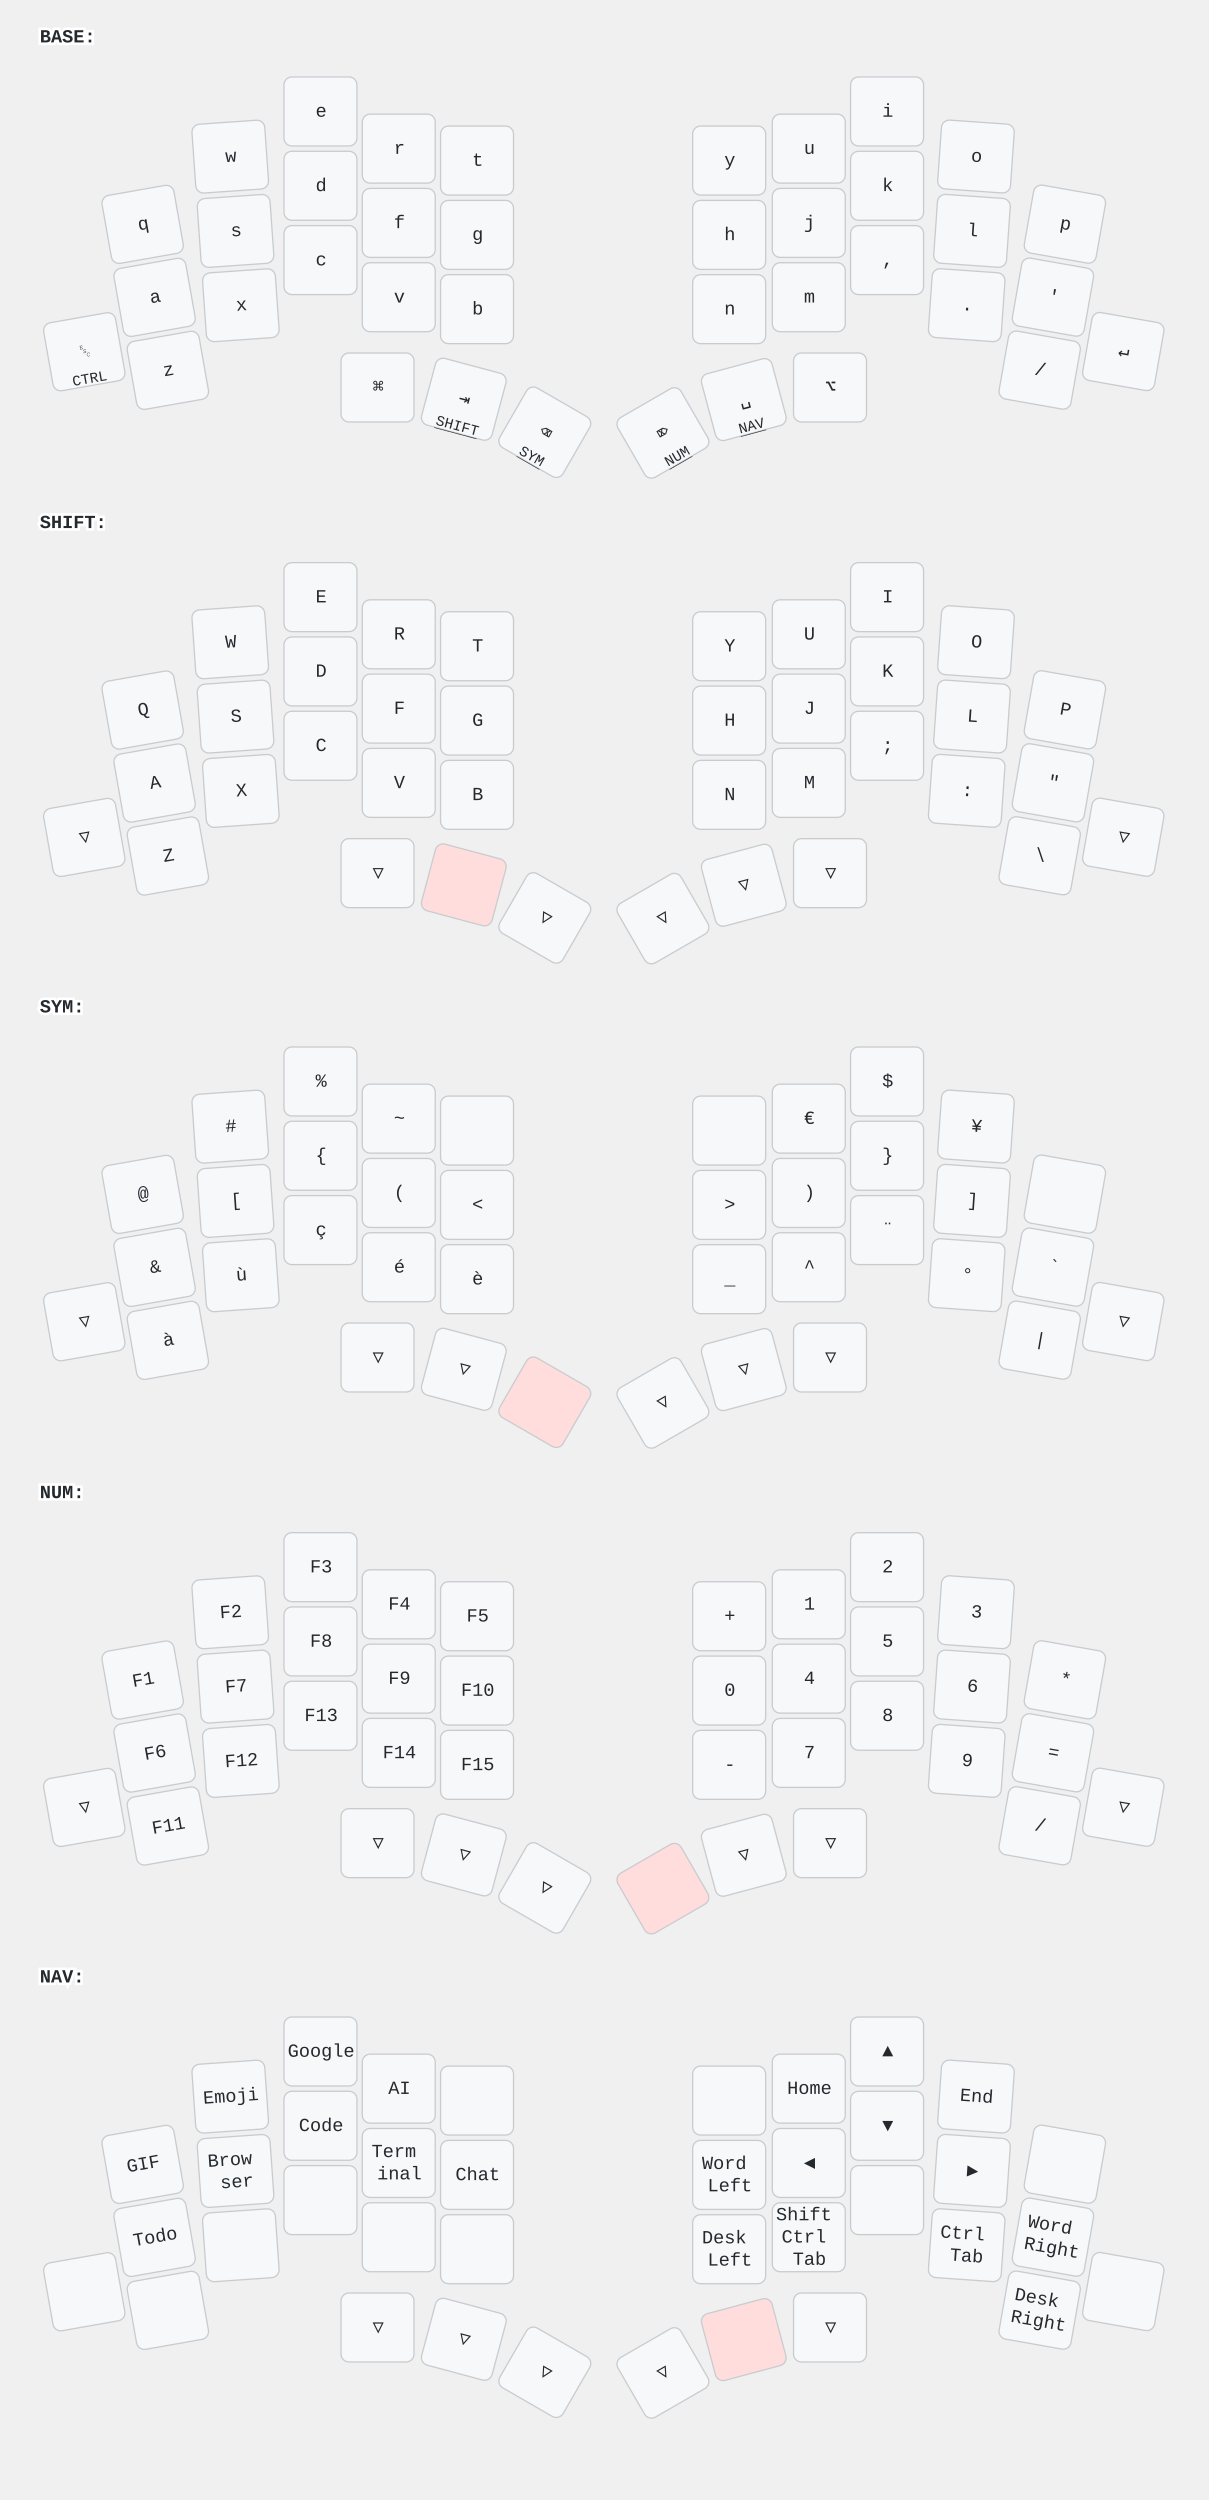
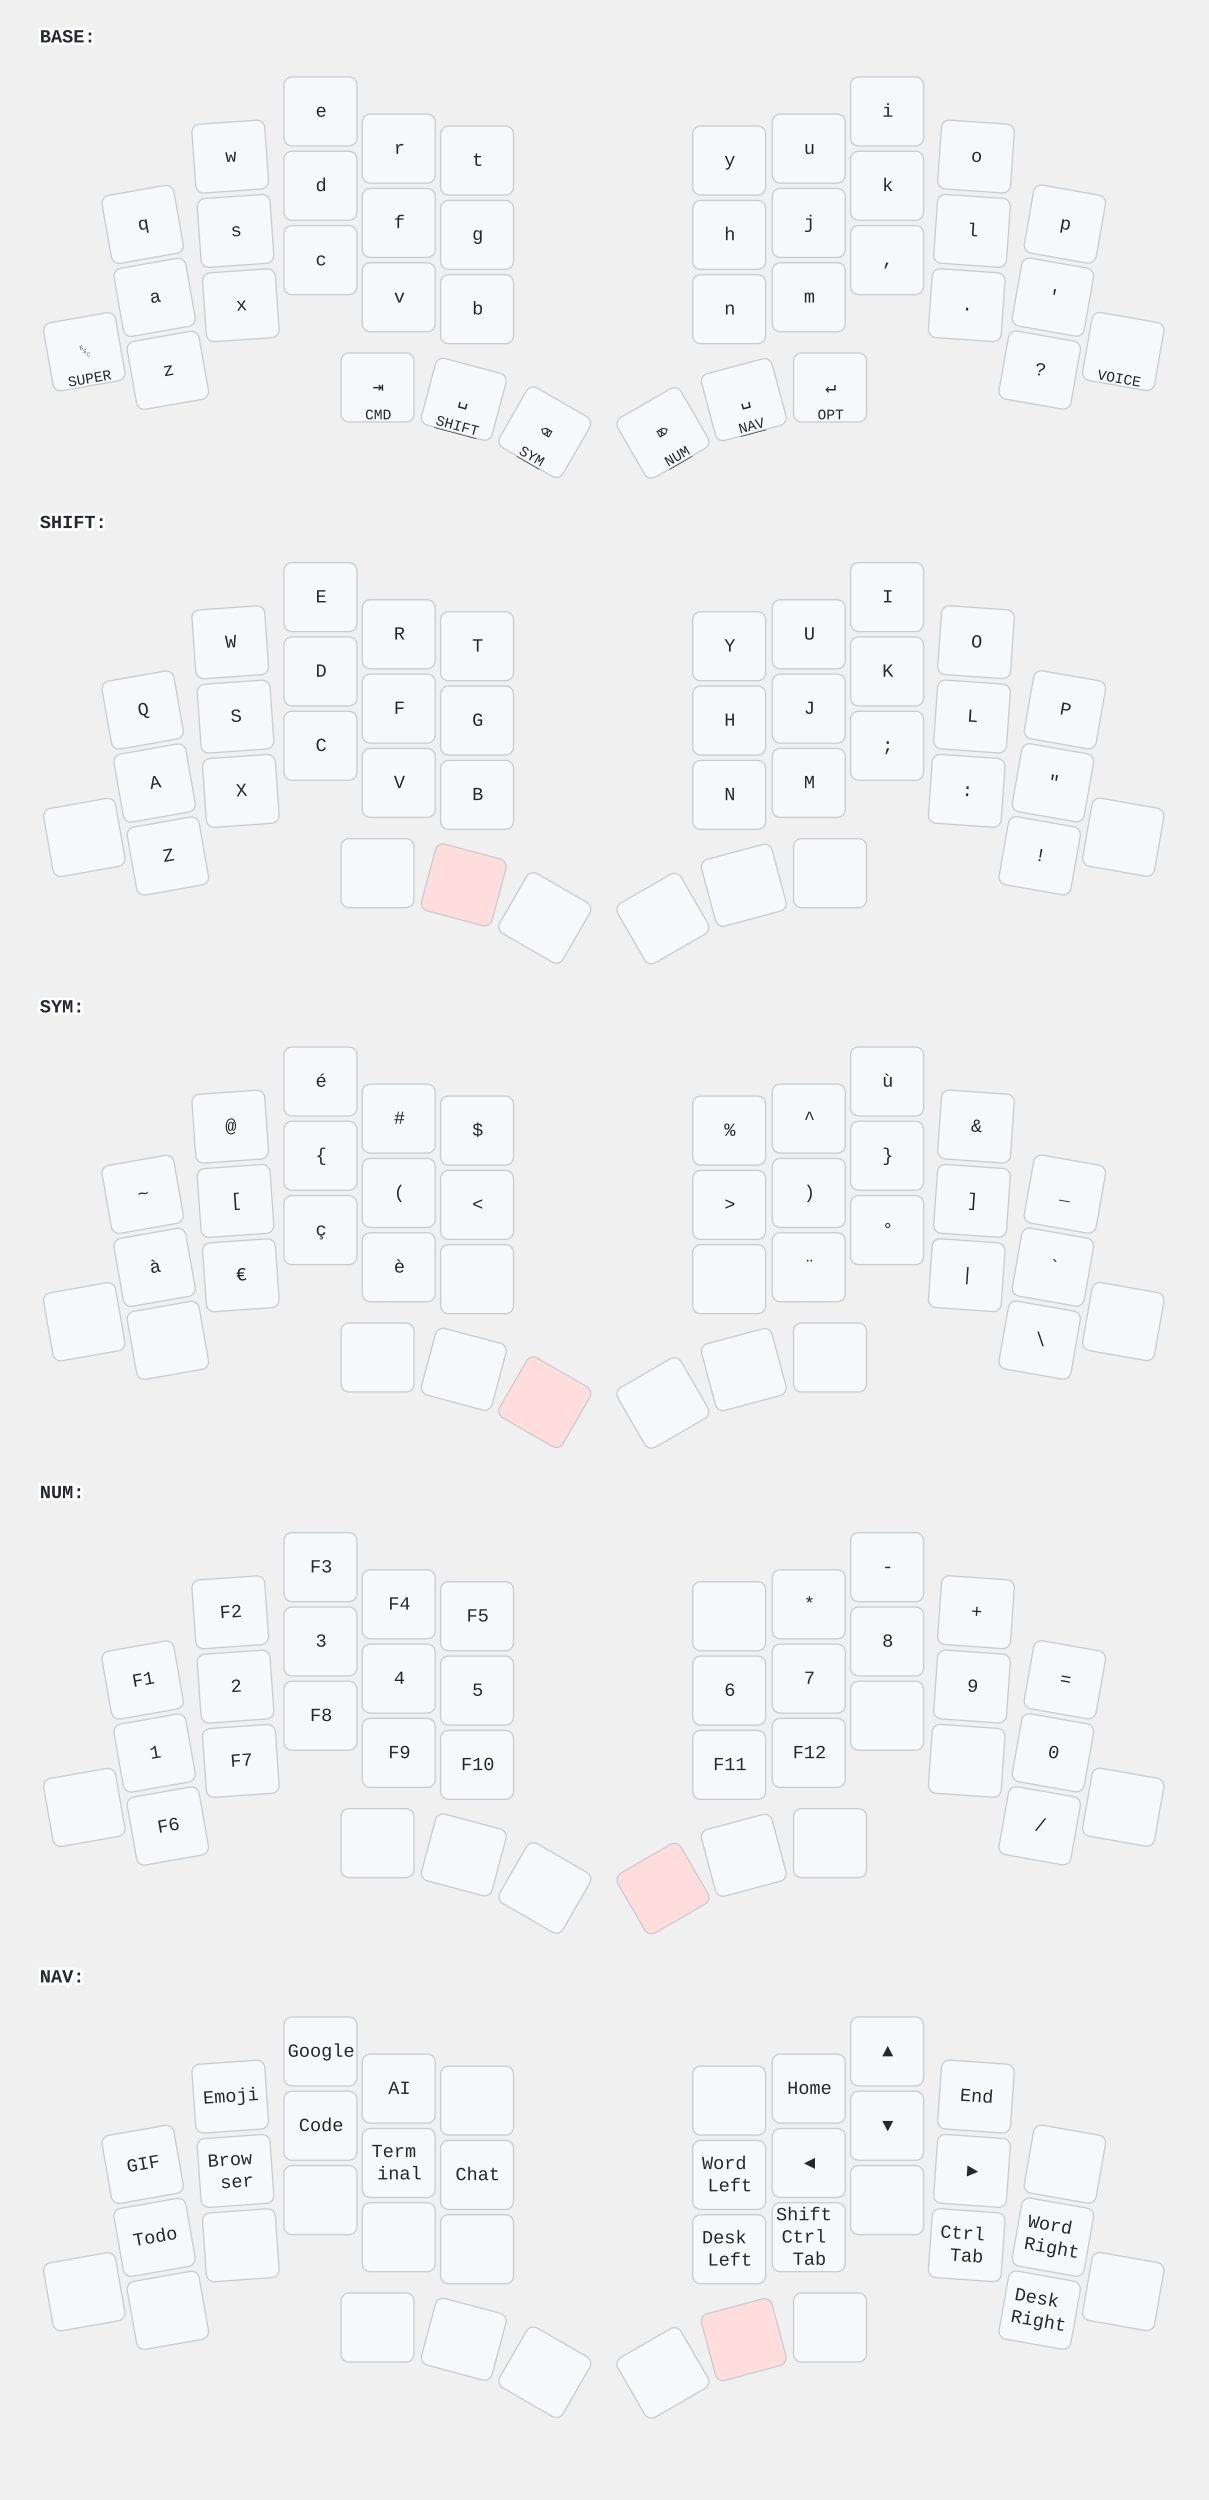
<svg xmlns="http://www.w3.org/2000/svg" width="911" height="1884" viewBox="0 0 911 1884" class="keymap">
  <style>/* inherit to force styles through use tags */
svg path {
    fill: inherit;
}

/* font and background color specifications */
svg.keymap {
    font-family: SFMono-Regular,Consolas,Liberation Mono,Menlo,monospace;
    font-size: 14px;
    font-kerning: normal;
    text-rendering: optimizeLegibility;
    fill: #24292e;
}

/* default key styling */
rect.key {
    fill: #f6f8fa;
}

rect.key, rect.combo {
    stroke: #c9cccf;
    stroke-width: 1;
}

/* default key side styling, only used is draw_key_sides is set */
rect.side {
    filter: brightness(90%);
}

/* color accent for combo boxes */
rect.combo, rect.combo-separate {
    fill: #cdf;
}

/* color accent for held keys */
rect.held, rect.combo.held {
    fill: #fdd;
}

/* color accent for ghost (optional) keys */
rect.ghost, rect.combo.ghost {
    stroke-dasharray: 4, 4;
    stroke-width: 2;
}

text {
    text-anchor: middle;
    dominant-baseline: middle;
}

/* styling for layer labels */
text.label {
    font-weight: bold;
    text-anchor: start;
    stroke: white;
    stroke-width: 4;
    paint-order: stroke;
}

/* styling for optional footer */
text.footer {
    text-anchor: end;
    dominant-baseline: auto;
    stroke: white;
    stroke-width: 4;
    paint-order: stroke;
}

/* styling for combo tap, and key non-tap label text */
text.combo, text.hold, text.shifted, text.left, text.right {
    font-size: 11px;
}

text.hold {
    text-anchor: middle;
    dominant-baseline: auto;
}

text.shifted {
    text-anchor: middle;
    dominant-baseline: hanging;
}

text.left {
    text-anchor: start;
}

text.right {
    text-anchor: end;
}

text.layer-activator {
    text-decoration: underline;
}

/* styling for hold/shifted label text in combo box */
text.combo.hold, text.combo.shifted, text.combo.left, text.combo.right {
    font-size: 8px;
}

/* lighter symbol for transparent keys */
text.trans {
    fill: #7b7e81;
}

/* styling for combo dendrons */
path.combo {
    stroke-width: 1;
    stroke: gray;
    fill: none;
}

/* Start Tabler Icons Cleanup */
/* cannot use height/width with glyphs */
.icon-tabler &gt; path {
    fill: inherit;
    stroke: inherit;
    stroke-width: 2;
}
/* hide tabler's default box */
.icon-tabler &gt; path[stroke="none"][fill="none"] {
    visibility: hidden;
}
/* End Tabler Icons Cleanup */

@media (prefers-color-scheme: dark) {
svg.keymap { fill: #d1d6db; }
rect.key { fill: #3f4750; }
rect.key, rect.combo { stroke: #60666c; }
rect.combo, rect.combo-separate { fill: #1f3d7a; }
rect.held, rect.combo.held { fill: #854747; }
text.label, text.footer { stroke: black; }
text.trans { fill: #7e8184; }
path.combo { stroke: #7f7f7f; }

}</style>
  <g transform="translate(30, 0)" class="layer-BASE">
    <text x="0" y="28" class="label" id="BASE">BASE:</text>
    <g transform="translate(0, 56)">
      <g transform="translate(78, 113) rotate(-10.0)" class="key keypos-0">
        <rect rx="6" ry="6" x="-28" y="-26" width="55" height="52" class="key" />
        <text x="0" y="0" class="key tap">q</text>
      </g>
      <g transform="translate(144, 62) rotate(-4.0)" class="key keypos-1">
        <rect rx="6" ry="6" x="-28" y="-26" width="55" height="52" class="key" />
        <text x="0" y="0" class="key tap">w</text>
      </g>
      <g transform="translate(212, 28)" class="key keypos-2">
        <rect rx="6" ry="6" x="-28" y="-26" width="55" height="52" class="key" />
        <text x="0" y="0" class="key tap">e</text>
      </g>
      <g transform="translate(271, 56)" class="key keypos-3">
        <rect rx="6" ry="6" x="-28" y="-26" width="55" height="52" class="key" />
        <text x="0" y="0" class="key tap">r</text>
      </g>
      <g transform="translate(330, 65)" class="key keypos-4">
        <rect rx="6" ry="6" x="-28" y="-26" width="55" height="52" class="key" />
        <text x="0" y="0" class="key tap">t</text>
      </g>
      <g transform="translate(520, 65)" class="key keypos-5">
        <rect rx="6" ry="6" x="-28" y="-26" width="55" height="52" class="key" />
        <text x="0" y="0" class="key tap">y</text>
      </g>
      <g transform="translate(580, 56)" class="key keypos-6">
        <rect rx="6" ry="6" x="-28" y="-26" width="55" height="52" class="key" />
        <text x="0" y="0" class="key tap">u</text>
      </g>
      <g transform="translate(639, 28)" class="key keypos-7">
        <rect rx="6" ry="6" x="-28" y="-26" width="55" height="52" class="key" />
        <text x="0" y="0" class="key tap">i</text>
      </g>
      <g transform="translate(706, 62) rotate(4.0)" class="key keypos-8">
        <rect rx="6" ry="6" x="-28" y="-26" width="55" height="52" class="key" />
        <text x="0" y="0" class="key tap">o</text>
      </g>
      <g transform="translate(773, 113) rotate(10.0)" class="key keypos-9">
        <rect rx="6" ry="6" x="-28" y="-26" width="55" height="52" class="key" />
        <text x="0" y="0" class="key tap">p</text>
      </g>
      <g transform="translate(87, 168) rotate(-10.0)" class="key keypos-10">
        <rect rx="6" ry="6" x="-28" y="-26" width="55" height="52" class="key" />
        <text x="0" y="0" class="key tap">a</text>
      </g>
      <g transform="translate(148, 118) rotate(-4.0)" class="key keypos-11">
        <rect rx="6" ry="6" x="-28" y="-26" width="55" height="52" class="key" />
        <text x="0" y="0" class="key tap">s</text>
      </g>
      <g transform="translate(212, 84)" class="key keypos-12">
        <rect rx="6" ry="6" x="-28" y="-26" width="55" height="52" class="key" />
        <text x="0" y="0" class="key tap">d</text>
      </g>
      <g transform="translate(271, 112)" class="key keypos-13">
        <rect rx="6" ry="6" x="-28" y="-26" width="55" height="52" class="key" />
        <text x="0" y="0" class="key tap">f</text>
      </g>
      <g transform="translate(330, 121)" class="key keypos-14">
        <rect rx="6" ry="6" x="-28" y="-26" width="55" height="52" class="key" />
        <text x="0" y="0" class="key tap">g</text>
      </g>
      <g transform="translate(520, 121)" class="key keypos-15">
        <rect rx="6" ry="6" x="-28" y="-26" width="55" height="52" class="key" />
        <text x="0" y="0" class="key tap">h</text>
      </g>
      <g transform="translate(580, 112)" class="key keypos-16">
        <rect rx="6" ry="6" x="-28" y="-26" width="55" height="52" class="key" />
        <text x="0" y="0" class="key tap">j</text>
      </g>
      <g transform="translate(639, 84)" class="key keypos-17">
        <rect rx="6" ry="6" x="-28" y="-26" width="55" height="52" class="key" />
        <text x="0" y="0" class="key tap">k</text>
      </g>
      <g transform="translate(703, 118) rotate(4.0)" class="key keypos-18">
        <rect rx="6" ry="6" x="-28" y="-26" width="55" height="52" class="key" />
        <text x="0" y="0" class="key tap">l</text>
      </g>
      <g transform="translate(764, 168) rotate(10.0)" class="key keypos-19">
        <rect rx="6" ry="6" x="-28" y="-26" width="55" height="52" class="key" />
        <text x="0" y="0" class="key tap">'</text>
      </g>
      <g transform="translate(34, 209) rotate(-10.0)" class="key keypos-20">
        <rect rx="6" ry="6" x="-28" y="-26" width="55" height="52" class="key" />
        <text x="0" y="0" class="key tap">␛</text>
-         <text x="0" y="24" class="key hold">CTRL</text>
+         <text x="0" y="24" class="key hold">SUPER</text>
      </g>
      <g transform="translate(97, 223) rotate(-10.0)" class="key keypos-21">
        <rect rx="6" ry="6" x="-28" y="-26" width="55" height="52" class="key" />
        <text x="0" y="0" class="key tap">z</text>
      </g>
      <g transform="translate(152, 174) rotate(-4.0)" class="key keypos-22">
        <rect rx="6" ry="6" x="-28" y="-26" width="55" height="52" class="key" />
        <text x="0" y="0" class="key tap">x</text>
      </g>
      <g transform="translate(212, 140)" class="key keypos-23">
        <rect rx="6" ry="6" x="-28" y="-26" width="55" height="52" class="key" />
        <text x="0" y="0" class="key tap">c</text>
      </g>
      <g transform="translate(271, 168)" class="key keypos-24">
        <rect rx="6" ry="6" x="-28" y="-26" width="55" height="52" class="key" />
        <text x="0" y="0" class="key tap">v</text>
      </g>
      <g transform="translate(330, 177)" class="key keypos-25">
        <rect rx="6" ry="6" x="-28" y="-26" width="55" height="52" class="key" />
        <text x="0" y="0" class="key tap">b</text>
      </g>
      <g transform="translate(520, 177)" class="key keypos-26">
        <rect rx="6" ry="6" x="-28" y="-26" width="55" height="52" class="key" />
        <text x="0" y="0" class="key tap">n</text>
      </g>
      <g transform="translate(580, 168)" class="key keypos-27">
        <rect rx="6" ry="6" x="-28" y="-26" width="55" height="52" class="key" />
        <text x="0" y="0" class="key tap">m</text>
      </g>
      <g transform="translate(639, 140)" class="key keypos-28">
        <rect rx="6" ry="6" x="-28" y="-26" width="55" height="52" class="key" />
        <text x="0" y="0" class="key tap">,</text>
      </g>
      <g transform="translate(699, 174) rotate(4.0)" class="key keypos-29">
        <rect rx="6" ry="6" x="-28" y="-26" width="55" height="52" class="key" />
        <text x="0" y="0" class="key tap">.</text>
      </g>
      <g transform="translate(754, 223) rotate(10.0)" class="key keypos-30">
        <rect rx="6" ry="6" x="-28" y="-26" width="55" height="52" class="key" />
-         <text x="0" y="0" class="key tap">/</text>
+         <text x="0" y="0" class="key tap">?</text>
      </g>
      <g transform="translate(817, 209) rotate(10.0)" class="key keypos-31">
        <rect rx="6" ry="6" x="-28" y="-26" width="55" height="52" class="key" />
-         <text x="0" y="0" class="key tap">↵</text>
+         <text x="0" y="24" class="key hold">VOICE</text>
      </g>
      <g transform="translate(255, 236)" class="key keypos-32">
        <rect rx="6" ry="6" x="-28" y="-26" width="55" height="52" class="key" />
-         <text x="0" y="0" class="key tap">⌘</text>
+         <text x="0" y="0" class="key tap">⇥</text>
+         <text x="0" y="24" class="key hold">CMD</text>
      </g>
      <g transform="translate(320, 245) rotate(15.0)" class="key keypos-33">
        <rect rx="6" ry="6" x="-28" y="-26" width="55" height="52" class="key" />
-         <text x="0" y="0" class="key tap">⇥</text>
+         <text x="0" y="0" class="key tap">␣</text>
        <a href="#SHIFT">
          <text x="0" y="24" class="key hold layer-activator">SHIFT</text>
        </a>
      </g>
      <g transform="translate(381, 270) rotate(30.0)" class="key keypos-34">
        <rect rx="6" ry="6" x="-28" y="-26" width="55" height="52" class="key" />
        <text x="0" y="0" class="key tap">⌫</text>
        <a href="#SYM">
          <text x="0" y="24" class="key hold layer-activator">SYM</text>
        </a>
      </g>
      <g transform="translate(470, 270) rotate(-30.0)" class="key keypos-35">
        <rect rx="6" ry="6" x="-28" y="-26" width="55" height="52" class="key" />
        <text x="0" y="0" class="key tap">⌦</text>
        <a href="#NUM">
          <text x="0" y="24" class="key hold layer-activator">NUM</text>
        </a>
      </g>
      <g transform="translate(531, 245) rotate(-15.0)" class="key keypos-36">
        <rect rx="6" ry="6" x="-28" y="-26" width="55" height="52" class="key" />
        <text x="0" y="0" class="key tap">␣</text>
        <a href="#NAV">
          <text x="0" y="24" class="key hold layer-activator">NAV</text>
        </a>
      </g>
      <g transform="translate(596, 236)" class="key keypos-37">
        <rect rx="6" ry="6" x="-28" y="-26" width="55" height="52" class="key" />
-         <text x="0" y="0" class="key tap">⌥</text>
+         <text x="0" y="0" class="key tap">↵</text>
+         <text x="0" y="24" class="key hold">OPT</text>
      </g>
    </g>
  </g>
  <g transform="translate(30, 366)" class="layer-SHIFT">
    <text x="0" y="28" class="label" id="SHIFT">SHIFT:</text>
    <g transform="translate(0, 56)">
      <g transform="translate(78, 113) rotate(-10.0)" class="key keypos-0">
        <rect rx="6" ry="6" x="-28" y="-26" width="55" height="52" class="key" />
        <text x="0" y="0" class="key tap">Q</text>
      </g>
      <g transform="translate(144, 62) rotate(-4.0)" class="key keypos-1">
        <rect rx="6" ry="6" x="-28" y="-26" width="55" height="52" class="key" />
        <text x="0" y="0" class="key tap">W</text>
      </g>
      <g transform="translate(212, 28)" class="key keypos-2">
        <rect rx="6" ry="6" x="-28" y="-26" width="55" height="52" class="key" />
        <text x="0" y="0" class="key tap">E</text>
      </g>
      <g transform="translate(271, 56)" class="key keypos-3">
        <rect rx="6" ry="6" x="-28" y="-26" width="55" height="52" class="key" />
        <text x="0" y="0" class="key tap">R</text>
      </g>
      <g transform="translate(330, 65)" class="key keypos-4">
        <rect rx="6" ry="6" x="-28" y="-26" width="55" height="52" class="key" />
        <text x="0" y="0" class="key tap">T</text>
      </g>
      <g transform="translate(520, 65)" class="key keypos-5">
        <rect rx="6" ry="6" x="-28" y="-26" width="55" height="52" class="key" />
        <text x="0" y="0" class="key tap">Y</text>
      </g>
      <g transform="translate(580, 56)" class="key keypos-6">
        <rect rx="6" ry="6" x="-28" y="-26" width="55" height="52" class="key" />
        <text x="0" y="0" class="key tap">U</text>
      </g>
      <g transform="translate(639, 28)" class="key keypos-7">
        <rect rx="6" ry="6" x="-28" y="-26" width="55" height="52" class="key" />
        <text x="0" y="0" class="key tap">I</text>
      </g>
      <g transform="translate(706, 62) rotate(4.0)" class="key keypos-8">
        <rect rx="6" ry="6" x="-28" y="-26" width="55" height="52" class="key" />
        <text x="0" y="0" class="key tap">O</text>
      </g>
      <g transform="translate(773, 113) rotate(10.0)" class="key keypos-9">
        <rect rx="6" ry="6" x="-28" y="-26" width="55" height="52" class="key" />
        <text x="0" y="0" class="key tap">P</text>
      </g>
      <g transform="translate(87, 168) rotate(-10.0)" class="key keypos-10">
        <rect rx="6" ry="6" x="-28" y="-26" width="55" height="52" class="key" />
        <text x="0" y="0" class="key tap">A</text>
      </g>
      <g transform="translate(148, 118) rotate(-4.0)" class="key keypos-11">
        <rect rx="6" ry="6" x="-28" y="-26" width="55" height="52" class="key" />
        <text x="0" y="0" class="key tap">S</text>
      </g>
      <g transform="translate(212, 84)" class="key keypos-12">
        <rect rx="6" ry="6" x="-28" y="-26" width="55" height="52" class="key" />
        <text x="0" y="0" class="key tap">D</text>
      </g>
      <g transform="translate(271, 112)" class="key keypos-13">
        <rect rx="6" ry="6" x="-28" y="-26" width="55" height="52" class="key" />
        <text x="0" y="0" class="key tap">F</text>
      </g>
      <g transform="translate(330, 121)" class="key keypos-14">
        <rect rx="6" ry="6" x="-28" y="-26" width="55" height="52" class="key" />
        <text x="0" y="0" class="key tap">G</text>
      </g>
      <g transform="translate(520, 121)" class="key keypos-15">
        <rect rx="6" ry="6" x="-28" y="-26" width="55" height="52" class="key" />
        <text x="0" y="0" class="key tap">H</text>
      </g>
      <g transform="translate(580, 112)" class="key keypos-16">
        <rect rx="6" ry="6" x="-28" y="-26" width="55" height="52" class="key" />
        <text x="0" y="0" class="key tap">J</text>
      </g>
      <g transform="translate(639, 84)" class="key keypos-17">
        <rect rx="6" ry="6" x="-28" y="-26" width="55" height="52" class="key" />
        <text x="0" y="0" class="key tap">K</text>
      </g>
      <g transform="translate(703, 118) rotate(4.0)" class="key keypos-18">
        <rect rx="6" ry="6" x="-28" y="-26" width="55" height="52" class="key" />
        <text x="0" y="0" class="key tap">L</text>
      </g>
      <g transform="translate(764, 168) rotate(10.0)" class="key keypos-19">
        <rect rx="6" ry="6" x="-28" y="-26" width="55" height="52" class="key" />
        <text x="0" y="0" class="key tap">"</text>
      </g>
      <g transform="translate(34, 209) rotate(-10.0)" class="key keypos-20">
        <rect rx="6" ry="6" x="-28" y="-26" width="55" height="52" class="key" />
-         <text x="0" y="0" class="key tap">▽</text>
      </g>
      <g transform="translate(97, 223) rotate(-10.0)" class="key keypos-21">
        <rect rx="6" ry="6" x="-28" y="-26" width="55" height="52" class="key" />
        <text x="0" y="0" class="key tap">Z</text>
      </g>
      <g transform="translate(152, 174) rotate(-4.0)" class="key keypos-22">
        <rect rx="6" ry="6" x="-28" y="-26" width="55" height="52" class="key" />
        <text x="0" y="0" class="key tap">X</text>
      </g>
      <g transform="translate(212, 140)" class="key keypos-23">
        <rect rx="6" ry="6" x="-28" y="-26" width="55" height="52" class="key" />
        <text x="0" y="0" class="key tap">C</text>
      </g>
      <g transform="translate(271, 168)" class="key keypos-24">
        <rect rx="6" ry="6" x="-28" y="-26" width="55" height="52" class="key" />
        <text x="0" y="0" class="key tap">V</text>
      </g>
      <g transform="translate(330, 177)" class="key keypos-25">
        <rect rx="6" ry="6" x="-28" y="-26" width="55" height="52" class="key" />
        <text x="0" y="0" class="key tap">B</text>
      </g>
      <g transform="translate(520, 177)" class="key keypos-26">
        <rect rx="6" ry="6" x="-28" y="-26" width="55" height="52" class="key" />
        <text x="0" y="0" class="key tap">N</text>
      </g>
      <g transform="translate(580, 168)" class="key keypos-27">
        <rect rx="6" ry="6" x="-28" y="-26" width="55" height="52" class="key" />
        <text x="0" y="0" class="key tap">M</text>
      </g>
      <g transform="translate(639, 140)" class="key keypos-28">
        <rect rx="6" ry="6" x="-28" y="-26" width="55" height="52" class="key" />
        <text x="0" y="0" class="key tap">;</text>
      </g>
      <g transform="translate(699, 174) rotate(4.0)" class="key keypos-29">
        <rect rx="6" ry="6" x="-28" y="-26" width="55" height="52" class="key" />
        <text x="0" y="0" class="key tap">:</text>
      </g>
      <g transform="translate(754, 223) rotate(10.0)" class="key keypos-30">
        <rect rx="6" ry="6" x="-28" y="-26" width="55" height="52" class="key" />
-         <text x="0" y="0" class="key tap">\</text>
+         <text x="0" y="0" class="key tap">!</text>
      </g>
      <g transform="translate(817, 209) rotate(10.0)" class="key keypos-31">
        <rect rx="6" ry="6" x="-28" y="-26" width="55" height="52" class="key" />
-         <text x="0" y="0" class="key tap">▽</text>
      </g>
      <g transform="translate(255, 236)" class="key keypos-32">
        <rect rx="6" ry="6" x="-28" y="-26" width="55" height="52" class="key" />
-         <text x="0" y="0" class="key tap">▽</text>
      </g>
      <g transform="translate(320, 245) rotate(15.0)" class="key held keypos-33">
        <rect rx="6" ry="6" x="-28" y="-26" width="55" height="52" class="key held" />
      </g>
      <g transform="translate(381, 270) rotate(30.0)" class="key keypos-34">
        <rect rx="6" ry="6" x="-28" y="-26" width="55" height="52" class="key" />
-         <text x="0" y="0" class="key tap">▽</text>
      </g>
      <g transform="translate(470, 270) rotate(-30.0)" class="key keypos-35">
        <rect rx="6" ry="6" x="-28" y="-26" width="55" height="52" class="key" />
-         <text x="0" y="0" class="key tap">▽</text>
      </g>
      <g transform="translate(531, 245) rotate(-15.0)" class="key keypos-36">
        <rect rx="6" ry="6" x="-28" y="-26" width="55" height="52" class="key" />
-         <text x="0" y="0" class="key tap">▽</text>
      </g>
      <g transform="translate(596, 236)" class="key keypos-37">
        <rect rx="6" ry="6" x="-28" y="-26" width="55" height="52" class="key" />
-         <text x="0" y="0" class="key tap">▽</text>
      </g>
    </g>
  </g>
  <g transform="translate(30, 731)" class="layer-SYM">
    <text x="0" y="28" class="label" id="SYM">SYM:</text>
    <g transform="translate(0, 56)">
      <g transform="translate(78, 113) rotate(-10.0)" class="key keypos-0">
        <rect rx="6" ry="6" x="-28" y="-26" width="55" height="52" class="key" />
+         <text x="0" y="0" class="key tap">~</text>
+       </g>
+       <g transform="translate(144, 62) rotate(-4.0)" class="key keypos-1">
+         <rect rx="6" ry="6" x="-28" y="-26" width="55" height="52" class="key" />
        <text x="0" y="0" class="key tap">@</text>
      </g>
-       <g transform="translate(144, 62) rotate(-4.0)" class="key keypos-1">
+       <g transform="translate(212, 28)" class="key keypos-2">
+         <rect rx="6" ry="6" x="-28" y="-26" width="55" height="52" class="key" />
+         <text x="0" y="0" class="key tap">é</text>
+       </g>
+       <g transform="translate(271, 56)" class="key keypos-3">
        <rect rx="6" ry="6" x="-28" y="-26" width="55" height="52" class="key" />
        <text x="0" y="0" class="key tap">#</text>
      </g>
-       <g transform="translate(212, 28)" class="key keypos-2">
+       <g transform="translate(330, 65)" class="key keypos-4">
+         <rect rx="6" ry="6" x="-28" y="-26" width="55" height="52" class="key" />
+         <text x="0" y="0" class="key tap">$</text>
+       </g>
+       <g transform="translate(520, 65)" class="key keypos-5">
        <rect rx="6" ry="6" x="-28" y="-26" width="55" height="52" class="key" />
        <text x="0" y="0" class="key tap">%</text>
      </g>
-       <g transform="translate(271, 56)" class="key keypos-3">
-         <rect rx="6" ry="6" x="-28" y="-26" width="55" height="52" class="key" />
-         <text x="0" y="0" class="key tap">~</text>
-       </g>
-       <g transform="translate(330, 65)" class="key keypos-4">
-         <rect rx="6" ry="6" x="-28" y="-26" width="55" height="52" class="key" />
-       </g>
-       <g transform="translate(520, 65)" class="key keypos-5">
-         <rect rx="6" ry="6" x="-28" y="-26" width="55" height="52" class="key" />
-       </g>
      <g transform="translate(580, 56)" class="key keypos-6">
        <rect rx="6" ry="6" x="-28" y="-26" width="55" height="52" class="key" />
+         <text x="0" y="0" class="key tap">^</text>
+       </g>
+       <g transform="translate(639, 28)" class="key keypos-7">
+         <rect rx="6" ry="6" x="-28" y="-26" width="55" height="52" class="key" />
+         <text x="0" y="0" class="key tap">ù</text>
+       </g>
+       <g transform="translate(706, 62) rotate(4.0)" class="key keypos-8">
+         <rect rx="6" ry="6" x="-28" y="-26" width="55" height="52" class="key" />
+         <text x="0" y="0" class="key tap">&amp;</text>
+       </g>
+       <g transform="translate(773, 113) rotate(10.0)" class="key keypos-9">
+         <rect rx="6" ry="6" x="-28" y="-26" width="55" height="52" class="key" />
+         <text x="0" y="0" class="key tap">_</text>
+       </g>
+       <g transform="translate(87, 168) rotate(-10.0)" class="key keypos-10">
+         <rect rx="6" ry="6" x="-28" y="-26" width="55" height="52" class="key" />
+         <text x="0" y="0" class="key tap">à</text>
+       </g>
+       <g transform="translate(148, 118) rotate(-4.0)" class="key keypos-11">
+         <rect rx="6" ry="6" x="-28" y="-26" width="55" height="52" class="key" />
+         <text x="0" y="0" class="key tap">[</text>
+       </g>
+       <g transform="translate(212, 84)" class="key keypos-12">
+         <rect rx="6" ry="6" x="-28" y="-26" width="55" height="52" class="key" />
+         <text x="0" y="0" class="key tap">{</text>
+       </g>
+       <g transform="translate(271, 112)" class="key keypos-13">
+         <rect rx="6" ry="6" x="-28" y="-26" width="55" height="52" class="key" />
+         <text x="0" y="0" class="key tap">(</text>
+       </g>
+       <g transform="translate(330, 121)" class="key keypos-14">
+         <rect rx="6" ry="6" x="-28" y="-26" width="55" height="52" class="key" />
+         <text x="0" y="0" class="key tap">&lt;</text>
+       </g>
+       <g transform="translate(520, 121)" class="key keypos-15">
+         <rect rx="6" ry="6" x="-28" y="-26" width="55" height="52" class="key" />
+         <text x="0" y="0" class="key tap">&gt;</text>
+       </g>
+       <g transform="translate(580, 112)" class="key keypos-16">
+         <rect rx="6" ry="6" x="-28" y="-26" width="55" height="52" class="key" />
+         <text x="0" y="0" class="key tap">)</text>
+       </g>
+       <g transform="translate(639, 84)" class="key keypos-17">
+         <rect rx="6" ry="6" x="-28" y="-26" width="55" height="52" class="key" />
+         <text x="0" y="0" class="key tap">}</text>
+       </g>
+       <g transform="translate(703, 118) rotate(4.0)" class="key keypos-18">
+         <rect rx="6" ry="6" x="-28" y="-26" width="55" height="52" class="key" />
+         <text x="0" y="0" class="key tap">]</text>
+       </g>
+       <g transform="translate(764, 168) rotate(10.0)" class="key keypos-19">
+         <rect rx="6" ry="6" x="-28" y="-26" width="55" height="52" class="key" />
+         <text x="0" y="0" class="key tap">`</text>
+       </g>
+       <g transform="translate(34, 209) rotate(-10.0)" class="key keypos-20">
+         <rect rx="6" ry="6" x="-28" y="-26" width="55" height="52" class="key" />
+       </g>
+       <g transform="translate(97, 223) rotate(-10.0)" class="key keypos-21">
+         <rect rx="6" ry="6" x="-28" y="-26" width="55" height="52" class="key" />
+       </g>
+       <g transform="translate(152, 174) rotate(-4.0)" class="key keypos-22">
+         <rect rx="6" ry="6" x="-28" y="-26" width="55" height="52" class="key" />
        <text x="0" y="0" class="key tap">€</text>
      </g>
-       <g transform="translate(639, 28)" class="key keypos-7">
-         <rect rx="6" ry="6" x="-28" y="-26" width="55" height="52" class="key" />
-         <text x="0" y="0" class="key tap">$</text>
-       </g>
-       <g transform="translate(706, 62) rotate(4.0)" class="key keypos-8">
-         <rect rx="6" ry="6" x="-28" y="-26" width="55" height="52" class="key" />
-         <text x="0" y="0" class="key tap">¥</text>
-       </g>
-       <g transform="translate(773, 113) rotate(10.0)" class="key keypos-9">
-         <rect rx="6" ry="6" x="-28" y="-26" width="55" height="52" class="key" />
-       </g>
-       <g transform="translate(87, 168) rotate(-10.0)" class="key keypos-10">
-         <rect rx="6" ry="6" x="-28" y="-26" width="55" height="52" class="key" />
-         <text x="0" y="0" class="key tap">&amp;</text>
-       </g>
-       <g transform="translate(148, 118) rotate(-4.0)" class="key keypos-11">
-         <rect rx="6" ry="6" x="-28" y="-26" width="55" height="52" class="key" />
-         <text x="0" y="0" class="key tap">[</text>
-       </g>
-       <g transform="translate(212, 84)" class="key keypos-12">
-         <rect rx="6" ry="6" x="-28" y="-26" width="55" height="52" class="key" />
-         <text x="0" y="0" class="key tap">{</text>
-       </g>
-       <g transform="translate(271, 112)" class="key keypos-13">
-         <rect rx="6" ry="6" x="-28" y="-26" width="55" height="52" class="key" />
-         <text x="0" y="0" class="key tap">(</text>
-       </g>
-       <g transform="translate(330, 121)" class="key keypos-14">
-         <rect rx="6" ry="6" x="-28" y="-26" width="55" height="52" class="key" />
-         <text x="0" y="0" class="key tap">&lt;</text>
-       </g>
-       <g transform="translate(520, 121)" class="key keypos-15">
-         <rect rx="6" ry="6" x="-28" y="-26" width="55" height="52" class="key" />
-         <text x="0" y="0" class="key tap">&gt;</text>
-       </g>
-       <g transform="translate(580, 112)" class="key keypos-16">
-         <rect rx="6" ry="6" x="-28" y="-26" width="55" height="52" class="key" />
-         <text x="0" y="0" class="key tap">)</text>
-       </g>
-       <g transform="translate(639, 84)" class="key keypos-17">
-         <rect rx="6" ry="6" x="-28" y="-26" width="55" height="52" class="key" />
-         <text x="0" y="0" class="key tap">}</text>
-       </g>
-       <g transform="translate(703, 118) rotate(4.0)" class="key keypos-18">
-         <rect rx="6" ry="6" x="-28" y="-26" width="55" height="52" class="key" />
-         <text x="0" y="0" class="key tap">]</text>
-       </g>
-       <g transform="translate(764, 168) rotate(10.0)" class="key keypos-19">
-         <rect rx="6" ry="6" x="-28" y="-26" width="55" height="52" class="key" />
-         <text x="0" y="0" class="key tap">`</text>
-       </g>
-       <g transform="translate(34, 209) rotate(-10.0)" class="key keypos-20">
-         <rect rx="6" ry="6" x="-28" y="-26" width="55" height="52" class="key" />
-         <text x="0" y="0" class="key tap">▽</text>
-       </g>
-       <g transform="translate(97, 223) rotate(-10.0)" class="key keypos-21">
-         <rect rx="6" ry="6" x="-28" y="-26" width="55" height="52" class="key" />
-         <text x="0" y="0" class="key tap">à</text>
-       </g>
-       <g transform="translate(152, 174) rotate(-4.0)" class="key keypos-22">
-         <rect rx="6" ry="6" x="-28" y="-26" width="55" height="52" class="key" />
-         <text x="0" y="0" class="key tap">ù</text>
-       </g>
      <g transform="translate(212, 140)" class="key keypos-23">
        <rect rx="6" ry="6" x="-28" y="-26" width="55" height="52" class="key" />
        <text x="0" y="0" class="key tap">ç</text>
      </g>
      <g transform="translate(271, 168)" class="key keypos-24">
        <rect rx="6" ry="6" x="-28" y="-26" width="55" height="52" class="key" />
-         <text x="0" y="0" class="key tap">é</text>
+         <text x="0" y="0" class="key tap">è</text>
      </g>
      <g transform="translate(330, 177)" class="key keypos-25">
        <rect rx="6" ry="6" x="-28" y="-26" width="55" height="52" class="key" />
-         <text x="0" y="0" class="key tap">è</text>
      </g>
      <g transform="translate(520, 177)" class="key keypos-26">
        <rect rx="6" ry="6" x="-28" y="-26" width="55" height="52" class="key" />
-         <text x="0" y="0" class="key tap">_</text>
      </g>
      <g transform="translate(580, 168)" class="key keypos-27">
        <rect rx="6" ry="6" x="-28" y="-26" width="55" height="52" class="key" />
-         <text x="0" y="0" class="key tap">^</text>
+         <text x="0" y="0" class="key tap">¨</text>
      </g>
      <g transform="translate(639, 140)" class="key keypos-28">
        <rect rx="6" ry="6" x="-28" y="-26" width="55" height="52" class="key" />
-         <text x="0" y="0" class="key tap">¨</text>
+         <text x="0" y="0" class="key tap">°</text>
      </g>
      <g transform="translate(699, 174) rotate(4.0)" class="key keypos-29">
        <rect rx="6" ry="6" x="-28" y="-26" width="55" height="52" class="key" />
-         <text x="0" y="0" class="key tap">°</text>
+         <text x="0" y="0" class="key tap">|</text>
      </g>
      <g transform="translate(754, 223) rotate(10.0)" class="key keypos-30">
        <rect rx="6" ry="6" x="-28" y="-26" width="55" height="52" class="key" />
-         <text x="0" y="0" class="key tap">|</text>
+         <text x="0" y="0" class="key tap">\</text>
      </g>
      <g transform="translate(817, 209) rotate(10.0)" class="key keypos-31">
        <rect rx="6" ry="6" x="-28" y="-26" width="55" height="52" class="key" />
-         <text x="0" y="0" class="key tap">▽</text>
      </g>
      <g transform="translate(255, 236)" class="key keypos-32">
        <rect rx="6" ry="6" x="-28" y="-26" width="55" height="52" class="key" />
-         <text x="0" y="0" class="key tap">▽</text>
      </g>
      <g transform="translate(320, 245) rotate(15.0)" class="key keypos-33">
        <rect rx="6" ry="6" x="-28" y="-26" width="55" height="52" class="key" />
-         <text x="0" y="0" class="key tap">▽</text>
      </g>
      <g transform="translate(381, 270) rotate(30.0)" class="key held keypos-34">
        <rect rx="6" ry="6" x="-28" y="-26" width="55" height="52" class="key held" />
      </g>
      <g transform="translate(470, 270) rotate(-30.0)" class="key keypos-35">
        <rect rx="6" ry="6" x="-28" y="-26" width="55" height="52" class="key" />
-         <text x="0" y="0" class="key tap">▽</text>
      </g>
      <g transform="translate(531, 245) rotate(-15.0)" class="key keypos-36">
        <rect rx="6" ry="6" x="-28" y="-26" width="55" height="52" class="key" />
-         <text x="0" y="0" class="key tap">▽</text>
      </g>
      <g transform="translate(596, 236)" class="key keypos-37">
        <rect rx="6" ry="6" x="-28" y="-26" width="55" height="52" class="key" />
-         <text x="0" y="0" class="key tap">▽</text>
      </g>
    </g>
  </g>
  <g transform="translate(30, 1097)" class="layer-NUM">
    <text x="0" y="28" class="label" id="NUM">NUM:</text>
    <g transform="translate(0, 56)">
      <g transform="translate(78, 113) rotate(-10.0)" class="key keypos-0">
        <rect rx="6" ry="6" x="-28" y="-26" width="55" height="52" class="key" />
        <text x="0" y="0" class="key tap">F1</text>
      </g>
      <g transform="translate(144, 62) rotate(-4.0)" class="key keypos-1">
        <rect rx="6" ry="6" x="-28" y="-26" width="55" height="52" class="key" />
        <text x="0" y="0" class="key tap">F2</text>
      </g>
      <g transform="translate(212, 28)" class="key keypos-2">
        <rect rx="6" ry="6" x="-28" y="-26" width="55" height="52" class="key" />
        <text x="0" y="0" class="key tap">F3</text>
      </g>
      <g transform="translate(271, 56)" class="key keypos-3">
        <rect rx="6" ry="6" x="-28" y="-26" width="55" height="52" class="key" />
        <text x="0" y="0" class="key tap">F4</text>
      </g>
      <g transform="translate(330, 65)" class="key keypos-4">
        <rect rx="6" ry="6" x="-28" y="-26" width="55" height="52" class="key" />
        <text x="0" y="0" class="key tap">F5</text>
      </g>
      <g transform="translate(520, 65)" class="key keypos-5">
        <rect rx="6" ry="6" x="-28" y="-26" width="55" height="52" class="key" />
+       </g>
+       <g transform="translate(580, 56)" class="key keypos-6">
+         <rect rx="6" ry="6" x="-28" y="-26" width="55" height="52" class="key" />
+         <text x="0" y="0" class="key tap">*</text>
+       </g>
+       <g transform="translate(639, 28)" class="key keypos-7">
+         <rect rx="6" ry="6" x="-28" y="-26" width="55" height="52" class="key" />
+         <text x="0" y="0" class="key tap">-</text>
+       </g>
+       <g transform="translate(706, 62) rotate(4.0)" class="key keypos-8">
+         <rect rx="6" ry="6" x="-28" y="-26" width="55" height="52" class="key" />
        <text x="0" y="0" class="key tap">+</text>
      </g>
-       <g transform="translate(580, 56)" class="key keypos-6">
+       <g transform="translate(773, 113) rotate(10.0)" class="key keypos-9">
+         <rect rx="6" ry="6" x="-28" y="-26" width="55" height="52" class="key" />
+         <text x="0" y="0" class="key tap">=</text>
+       </g>
+       <g transform="translate(87, 168) rotate(-10.0)" class="key keypos-10">
        <rect rx="6" ry="6" x="-28" y="-26" width="55" height="52" class="key" />
        <text x="0" y="0" class="key tap">1</text>
      </g>
-       <g transform="translate(639, 28)" class="key keypos-7">
+       <g transform="translate(148, 118) rotate(-4.0)" class="key keypos-11">
        <rect rx="6" ry="6" x="-28" y="-26" width="55" height="52" class="key" />
        <text x="0" y="0" class="key tap">2</text>
      </g>
-       <g transform="translate(706, 62) rotate(4.0)" class="key keypos-8">
+       <g transform="translate(212, 84)" class="key keypos-12">
        <rect rx="6" ry="6" x="-28" y="-26" width="55" height="52" class="key" />
        <text x="0" y="0" class="key tap">3</text>
      </g>
-       <g transform="translate(773, 113) rotate(10.0)" class="key keypos-9">
-         <rect rx="6" ry="6" x="-28" y="-26" width="55" height="52" class="key" />
-         <text x="0" y="0" class="key tap">*</text>
-       </g>
-       <g transform="translate(87, 168) rotate(-10.0)" class="key keypos-10">
+       <g transform="translate(271, 112)" class="key keypos-13">
+         <rect rx="6" ry="6" x="-28" y="-26" width="55" height="52" class="key" />
+         <text x="0" y="0" class="key tap">4</text>
+       </g>
+       <g transform="translate(330, 121)" class="key keypos-14">
+         <rect rx="6" ry="6" x="-28" y="-26" width="55" height="52" class="key" />
+         <text x="0" y="0" class="key tap">5</text>
+       </g>
+       <g transform="translate(520, 121)" class="key keypos-15">
+         <rect rx="6" ry="6" x="-28" y="-26" width="55" height="52" class="key" />
+         <text x="0" y="0" class="key tap">6</text>
+       </g>
+       <g transform="translate(580, 112)" class="key keypos-16">
+         <rect rx="6" ry="6" x="-28" y="-26" width="55" height="52" class="key" />
+         <text x="0" y="0" class="key tap">7</text>
+       </g>
+       <g transform="translate(639, 84)" class="key keypos-17">
+         <rect rx="6" ry="6" x="-28" y="-26" width="55" height="52" class="key" />
+         <text x="0" y="0" class="key tap">8</text>
+       </g>
+       <g transform="translate(703, 118) rotate(4.0)" class="key keypos-18">
+         <rect rx="6" ry="6" x="-28" y="-26" width="55" height="52" class="key" />
+         <text x="0" y="0" class="key tap">9</text>
+       </g>
+       <g transform="translate(764, 168) rotate(10.0)" class="key keypos-19">
+         <rect rx="6" ry="6" x="-28" y="-26" width="55" height="52" class="key" />
+         <text x="0" y="0" class="key tap">0</text>
+       </g>
+       <g transform="translate(34, 209) rotate(-10.0)" class="key keypos-20">
+         <rect rx="6" ry="6" x="-28" y="-26" width="55" height="52" class="key" />
+       </g>
+       <g transform="translate(97, 223) rotate(-10.0)" class="key keypos-21">
        <rect rx="6" ry="6" x="-28" y="-26" width="55" height="52" class="key" />
        <text x="0" y="0" class="key tap">F6</text>
      </g>
-       <g transform="translate(148, 118) rotate(-4.0)" class="key keypos-11">
+       <g transform="translate(152, 174) rotate(-4.0)" class="key keypos-22">
        <rect rx="6" ry="6" x="-28" y="-26" width="55" height="52" class="key" />
        <text x="0" y="0" class="key tap">F7</text>
      </g>
-       <g transform="translate(212, 84)" class="key keypos-12">
+       <g transform="translate(212, 140)" class="key keypos-23">
        <rect rx="6" ry="6" x="-28" y="-26" width="55" height="52" class="key" />
        <text x="0" y="0" class="key tap">F8</text>
      </g>
-       <g transform="translate(271, 112)" class="key keypos-13">
+       <g transform="translate(271, 168)" class="key keypos-24">
        <rect rx="6" ry="6" x="-28" y="-26" width="55" height="52" class="key" />
        <text x="0" y="0" class="key tap">F9</text>
      </g>
-       <g transform="translate(330, 121)" class="key keypos-14">
+       <g transform="translate(330, 177)" class="key keypos-25">
        <rect rx="6" ry="6" x="-28" y="-26" width="55" height="52" class="key" />
        <text x="0" y="0" class="key tap">F10</text>
      </g>
-       <g transform="translate(520, 121)" class="key keypos-15">
-         <rect rx="6" ry="6" x="-28" y="-26" width="55" height="52" class="key" />
-         <text x="0" y="0" class="key tap">0</text>
-       </g>
-       <g transform="translate(580, 112)" class="key keypos-16">
-         <rect rx="6" ry="6" x="-28" y="-26" width="55" height="52" class="key" />
-         <text x="0" y="0" class="key tap">4</text>
-       </g>
-       <g transform="translate(639, 84)" class="key keypos-17">
-         <rect rx="6" ry="6" x="-28" y="-26" width="55" height="52" class="key" />
-         <text x="0" y="0" class="key tap">5</text>
-       </g>
-       <g transform="translate(703, 118) rotate(4.0)" class="key keypos-18">
-         <rect rx="6" ry="6" x="-28" y="-26" width="55" height="52" class="key" />
-         <text x="0" y="0" class="key tap">6</text>
-       </g>
-       <g transform="translate(764, 168) rotate(10.0)" class="key keypos-19">
-         <rect rx="6" ry="6" x="-28" y="-26" width="55" height="52" class="key" />
-         <text x="0" y="0" class="key tap">=</text>
-       </g>
-       <g transform="translate(34, 209) rotate(-10.0)" class="key keypos-20">
-         <rect rx="6" ry="6" x="-28" y="-26" width="55" height="52" class="key" />
-         <text x="0" y="0" class="key tap">▽</text>
-       </g>
-       <g transform="translate(97, 223) rotate(-10.0)" class="key keypos-21">
+       <g transform="translate(520, 177)" class="key keypos-26">
        <rect rx="6" ry="6" x="-28" y="-26" width="55" height="52" class="key" />
        <text x="0" y="0" class="key tap">F11</text>
      </g>
-       <g transform="translate(152, 174) rotate(-4.0)" class="key keypos-22">
+       <g transform="translate(580, 168)" class="key keypos-27">
        <rect rx="6" ry="6" x="-28" y="-26" width="55" height="52" class="key" />
        <text x="0" y="0" class="key tap">F12</text>
      </g>
-       <g transform="translate(212, 140)" class="key keypos-23">
-         <rect rx="6" ry="6" x="-28" y="-26" width="55" height="52" class="key" />
-         <text x="0" y="0" class="key tap">F13</text>
-       </g>
-       <g transform="translate(271, 168)" class="key keypos-24">
-         <rect rx="6" ry="6" x="-28" y="-26" width="55" height="52" class="key" />
-         <text x="0" y="0" class="key tap">F14</text>
-       </g>
-       <g transform="translate(330, 177)" class="key keypos-25">
-         <rect rx="6" ry="6" x="-28" y="-26" width="55" height="52" class="key" />
-         <text x="0" y="0" class="key tap">F15</text>
-       </g>
-       <g transform="translate(520, 177)" class="key keypos-26">
-         <rect rx="6" ry="6" x="-28" y="-26" width="55" height="52" class="key" />
-         <text x="0" y="0" class="key tap">-</text>
-       </g>
-       <g transform="translate(580, 168)" class="key keypos-27">
-         <rect rx="6" ry="6" x="-28" y="-26" width="55" height="52" class="key" />
-         <text x="0" y="0" class="key tap">7</text>
-       </g>
      <g transform="translate(639, 140)" class="key keypos-28">
        <rect rx="6" ry="6" x="-28" y="-26" width="55" height="52" class="key" />
-         <text x="0" y="0" class="key tap">8</text>
      </g>
      <g transform="translate(699, 174) rotate(4.0)" class="key keypos-29">
        <rect rx="6" ry="6" x="-28" y="-26" width="55" height="52" class="key" />
-         <text x="0" y="0" class="key tap">9</text>
      </g>
      <g transform="translate(754, 223) rotate(10.0)" class="key keypos-30">
        <rect rx="6" ry="6" x="-28" y="-26" width="55" height="52" class="key" />
        <text x="0" y="0" class="key tap">/</text>
      </g>
      <g transform="translate(817, 209) rotate(10.0)" class="key keypos-31">
        <rect rx="6" ry="6" x="-28" y="-26" width="55" height="52" class="key" />
-         <text x="0" y="0" class="key tap">▽</text>
      </g>
      <g transform="translate(255, 236)" class="key keypos-32">
        <rect rx="6" ry="6" x="-28" y="-26" width="55" height="52" class="key" />
-         <text x="0" y="0" class="key tap">▽</text>
      </g>
      <g transform="translate(320, 245) rotate(15.0)" class="key keypos-33">
        <rect rx="6" ry="6" x="-28" y="-26" width="55" height="52" class="key" />
-         <text x="0" y="0" class="key tap">▽</text>
      </g>
      <g transform="translate(381, 270) rotate(30.0)" class="key keypos-34">
        <rect rx="6" ry="6" x="-28" y="-26" width="55" height="52" class="key" />
-         <text x="0" y="0" class="key tap">▽</text>
      </g>
      <g transform="translate(470, 270) rotate(-30.0)" class="key held keypos-35">
        <rect rx="6" ry="6" x="-28" y="-26" width="55" height="52" class="key held" />
      </g>
      <g transform="translate(531, 245) rotate(-15.0)" class="key keypos-36">
        <rect rx="6" ry="6" x="-28" y="-26" width="55" height="52" class="key" />
-         <text x="0" y="0" class="key tap">▽</text>
      </g>
      <g transform="translate(596, 236)" class="key keypos-37">
        <rect rx="6" ry="6" x="-28" y="-26" width="55" height="52" class="key" />
-         <text x="0" y="0" class="key tap">▽</text>
      </g>
    </g>
  </g>
  <g transform="translate(30, 1462)" class="layer-NAV">
    <text x="0" y="28" class="label" id="NAV">NAV:</text>
    <g transform="translate(0, 56)">
      <g transform="translate(78, 113) rotate(-10.0)" class="key keypos-0">
        <rect rx="6" ry="6" x="-28" y="-26" width="55" height="52" class="key" />
        <text x="0" y="0" class="key tap">GIF</text>
      </g>
      <g transform="translate(144, 62) rotate(-4.0)" class="key keypos-1">
        <rect rx="6" ry="6" x="-28" y="-26" width="55" height="52" class="key" />
        <text x="0" y="0" class="key tap">Emoji</text>
      </g>
      <g transform="translate(212, 28)" class="key keypos-2">
        <rect rx="6" ry="6" x="-28" y="-26" width="55" height="52" class="key" />
        <text x="0" y="0" class="key tap">Google</text>
      </g>
      <g transform="translate(271, 56)" class="key keypos-3">
        <rect rx="6" ry="6" x="-28" y="-26" width="55" height="52" class="key" />
        <text x="0" y="0" class="key tap">AI</text>
      </g>
      <g transform="translate(330, 65)" class="key keypos-4">
        <rect rx="6" ry="6" x="-28" y="-26" width="55" height="52" class="key" />
      </g>
      <g transform="translate(520, 65)" class="key keypos-5">
        <rect rx="6" ry="6" x="-28" y="-26" width="55" height="52" class="key" />
      </g>
      <g transform="translate(580, 56)" class="key keypos-6">
        <rect rx="6" ry="6" x="-28" y="-26" width="55" height="52" class="key" />
        <text x="0" y="0" class="key tap">Home</text>
      </g>
      <g transform="translate(639, 28)" class="key keypos-7">
        <rect rx="6" ry="6" x="-28" y="-26" width="55" height="52" class="key" />
        <text x="0" y="0" class="key tap">▲</text>
      </g>
      <g transform="translate(706, 62) rotate(4.0)" class="key keypos-8">
        <rect rx="6" ry="6" x="-28" y="-26" width="55" height="52" class="key" />
        <text x="0" y="0" class="key tap">End</text>
      </g>
      <g transform="translate(773, 113) rotate(10.0)" class="key keypos-9">
        <rect rx="6" ry="6" x="-28" y="-26" width="55" height="52" class="key" />
      </g>
      <g transform="translate(87, 168) rotate(-10.0)" class="key keypos-10">
        <rect rx="6" ry="6" x="-28" y="-26" width="55" height="52" class="key" />
        <text x="0" y="0" class="key tap">Todo</text>
      </g>
      <g transform="translate(148, 118) rotate(-4.0)" class="key keypos-11">
        <rect rx="6" ry="6" x="-28" y="-26" width="55" height="52" class="key" />
        <text x="0" y="0" class="key tap">
          <tspan x="0" dy="-0.6em">Brow</tspan>
          <tspan x="0" dy="1.2em">ser</tspan>
        </text>
      </g>
      <g transform="translate(212, 84)" class="key keypos-12">
        <rect rx="6" ry="6" x="-28" y="-26" width="55" height="52" class="key" />
        <text x="0" y="0" class="key tap">Code</text>
      </g>
      <g transform="translate(271, 112)" class="key keypos-13">
        <rect rx="6" ry="6" x="-28" y="-26" width="55" height="52" class="key" />
        <text x="0" y="0" class="key tap">
          <tspan x="0" dy="-0.6em">Term</tspan>
          <tspan x="0" dy="1.2em">inal</tspan>
        </text>
      </g>
      <g transform="translate(330, 121)" class="key keypos-14">
        <rect rx="6" ry="6" x="-28" y="-26" width="55" height="52" class="key" />
        <text x="0" y="0" class="key tap">Chat</text>
      </g>
      <g transform="translate(520, 121)" class="key keypos-15">
        <rect rx="6" ry="6" x="-28" y="-26" width="55" height="52" class="key" />
        <text x="0" y="0" class="key tap">
          <tspan x="0" dy="-0.6em">Word</tspan>
          <tspan x="0" dy="1.2em">Left</tspan>
        </text>
      </g>
      <g transform="translate(580, 112)" class="key keypos-16">
        <rect rx="6" ry="6" x="-28" y="-26" width="55" height="52" class="key" />
        <text x="0" y="0" class="key tap">◀</text>
      </g>
      <g transform="translate(639, 84)" class="key keypos-17">
        <rect rx="6" ry="6" x="-28" y="-26" width="55" height="52" class="key" />
        <text x="0" y="0" class="key tap">▼</text>
      </g>
      <g transform="translate(703, 118) rotate(4.0)" class="key keypos-18">
        <rect rx="6" ry="6" x="-28" y="-26" width="55" height="52" class="key" />
        <text x="0" y="0" class="key tap">▶</text>
      </g>
      <g transform="translate(764, 168) rotate(10.0)" class="key keypos-19">
        <rect rx="6" ry="6" x="-28" y="-26" width="55" height="52" class="key" />
        <text x="0" y="0" class="key tap">
          <tspan x="0" dy="-0.6em">Word</tspan>
          <tspan x="0" dy="1.2em">Right</tspan>
        </text>
      </g>
      <g transform="translate(34, 209) rotate(-10.0)" class="key keypos-20">
        <rect rx="6" ry="6" x="-28" y="-26" width="55" height="52" class="key" />
      </g>
      <g transform="translate(97, 223) rotate(-10.0)" class="key keypos-21">
        <rect rx="6" ry="6" x="-28" y="-26" width="55" height="52" class="key" />
      </g>
      <g transform="translate(152, 174) rotate(-4.0)" class="key keypos-22">
        <rect rx="6" ry="6" x="-28" y="-26" width="55" height="52" class="key" />
      </g>
      <g transform="translate(212, 140)" class="key keypos-23">
        <rect rx="6" ry="6" x="-28" y="-26" width="55" height="52" class="key" />
      </g>
      <g transform="translate(271, 168)" class="key keypos-24">
        <rect rx="6" ry="6" x="-28" y="-26" width="55" height="52" class="key" />
      </g>
      <g transform="translate(330, 177)" class="key keypos-25">
        <rect rx="6" ry="6" x="-28" y="-26" width="55" height="52" class="key" />
      </g>
      <g transform="translate(520, 177)" class="key keypos-26">
        <rect rx="6" ry="6" x="-28" y="-26" width="55" height="52" class="key" />
        <text x="0" y="0" class="key tap">
          <tspan x="0" dy="-0.6em">Desk</tspan>
          <tspan x="0" dy="1.2em">Left</tspan>
        </text>
      </g>
      <g transform="translate(580, 168)" class="key keypos-27">
        <rect rx="6" ry="6" x="-28" y="-26" width="55" height="52" class="key" />
        <text x="0" y="0" class="key tap">
          <tspan x="0" dy="-1.2em">Shift</tspan>
          <tspan x="0" dy="1.2em">Ctrl</tspan>
          <tspan x="0" dy="1.2em">Tab</tspan>
        </text>
      </g>
      <g transform="translate(639, 140)" class="key keypos-28">
        <rect rx="6" ry="6" x="-28" y="-26" width="55" height="52" class="key" />
      </g>
      <g transform="translate(699, 174) rotate(4.0)" class="key keypos-29">
        <rect rx="6" ry="6" x="-28" y="-26" width="55" height="52" class="key" />
        <text x="0" y="0" class="key tap">
          <tspan x="0" dy="-0.6em">Ctrl</tspan>
          <tspan x="0" dy="1.2em">Tab</tspan>
        </text>
      </g>
      <g transform="translate(754, 223) rotate(10.0)" class="key keypos-30">
        <rect rx="6" ry="6" x="-28" y="-26" width="55" height="52" class="key" />
        <text x="0" y="0" class="key tap">
          <tspan x="0" dy="-0.6em">Desk</tspan>
          <tspan x="0" dy="1.2em">Right</tspan>
        </text>
      </g>
      <g transform="translate(817, 209) rotate(10.0)" class="key keypos-31">
        <rect rx="6" ry="6" x="-28" y="-26" width="55" height="52" class="key" />
      </g>
      <g transform="translate(255, 236)" class="key keypos-32">
        <rect rx="6" ry="6" x="-28" y="-26" width="55" height="52" class="key" />
-         <text x="0" y="0" class="key tap">▽</text>
      </g>
      <g transform="translate(320, 245) rotate(15.0)" class="key keypos-33">
        <rect rx="6" ry="6" x="-28" y="-26" width="55" height="52" class="key" />
-         <text x="0" y="0" class="key tap">▽</text>
      </g>
      <g transform="translate(381, 270) rotate(30.0)" class="key keypos-34">
        <rect rx="6" ry="6" x="-28" y="-26" width="55" height="52" class="key" />
-         <text x="0" y="0" class="key tap">▽</text>
      </g>
      <g transform="translate(470, 270) rotate(-30.0)" class="key keypos-35">
        <rect rx="6" ry="6" x="-28" y="-26" width="55" height="52" class="key" />
-         <text x="0" y="0" class="key tap">▽</text>
      </g>
      <g transform="translate(531, 245) rotate(-15.0)" class="key held keypos-36">
        <rect rx="6" ry="6" x="-28" y="-26" width="55" height="52" class="key held" />
      </g>
      <g transform="translate(596, 236)" class="key keypos-37">
        <rect rx="6" ry="6" x="-28" y="-26" width="55" height="52" class="key" />
-         <text x="0" y="0" class="key tap">▽</text>
      </g>
    </g>
  </g>
</svg>
